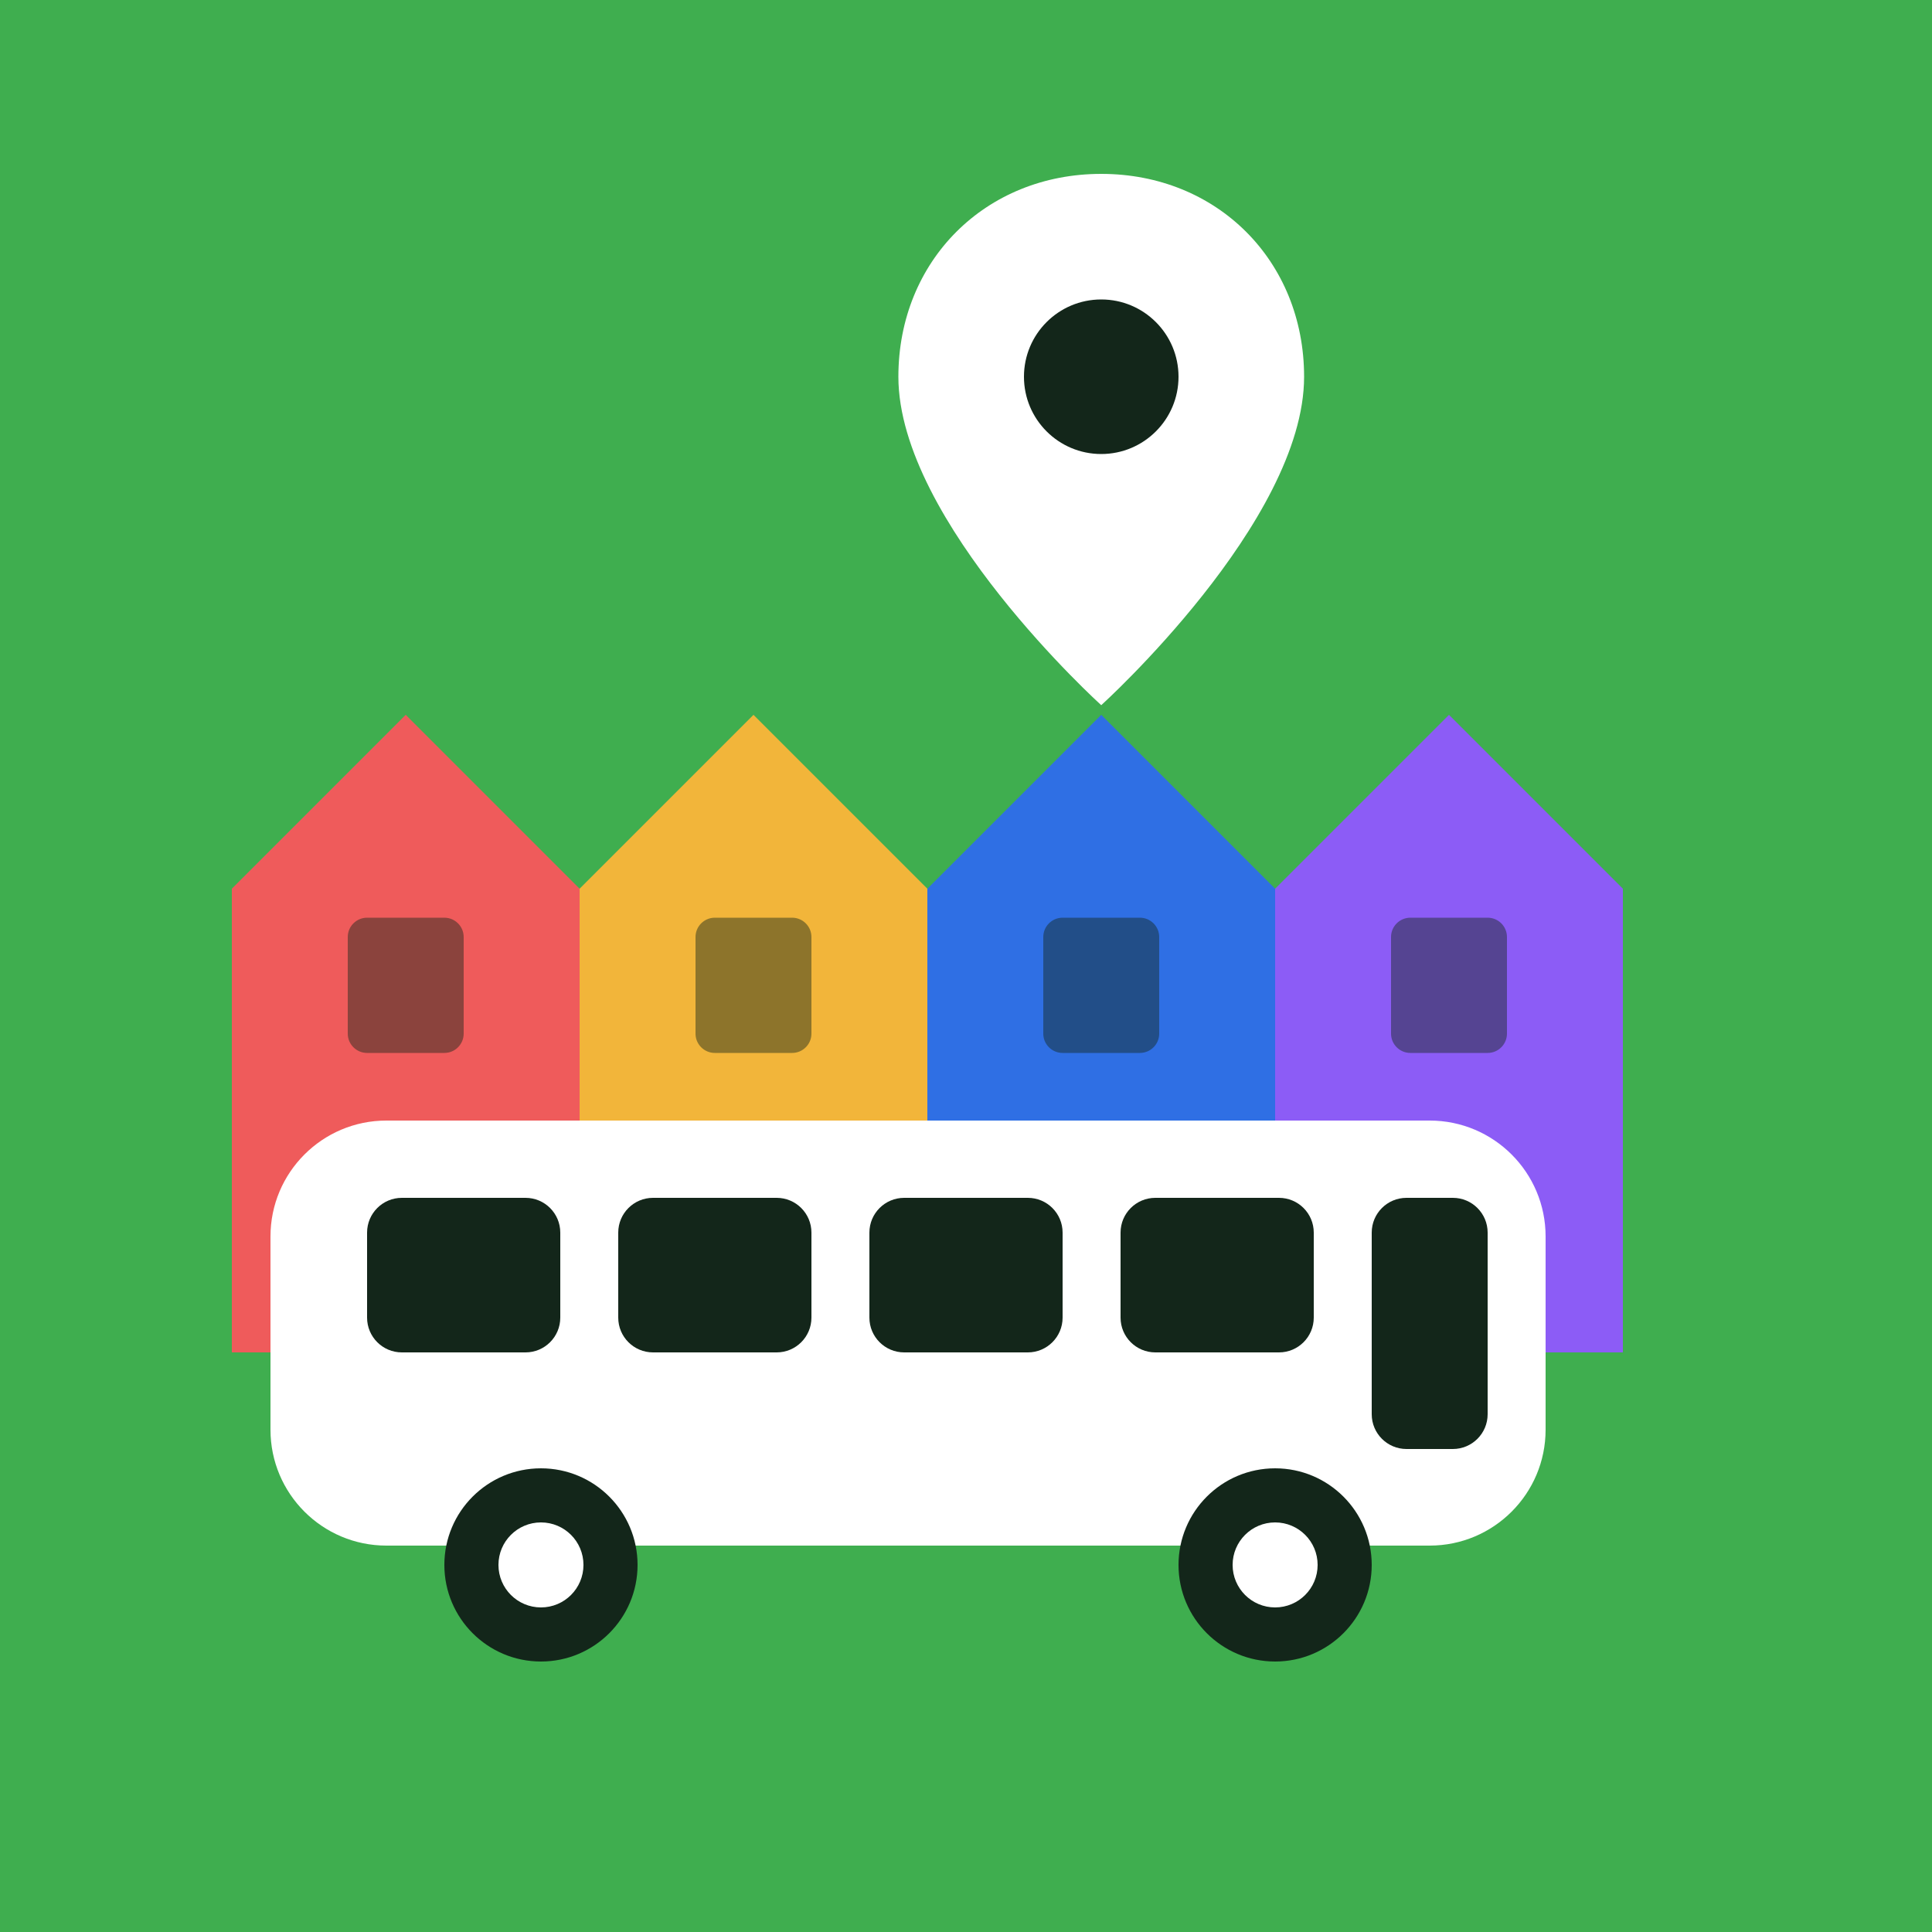
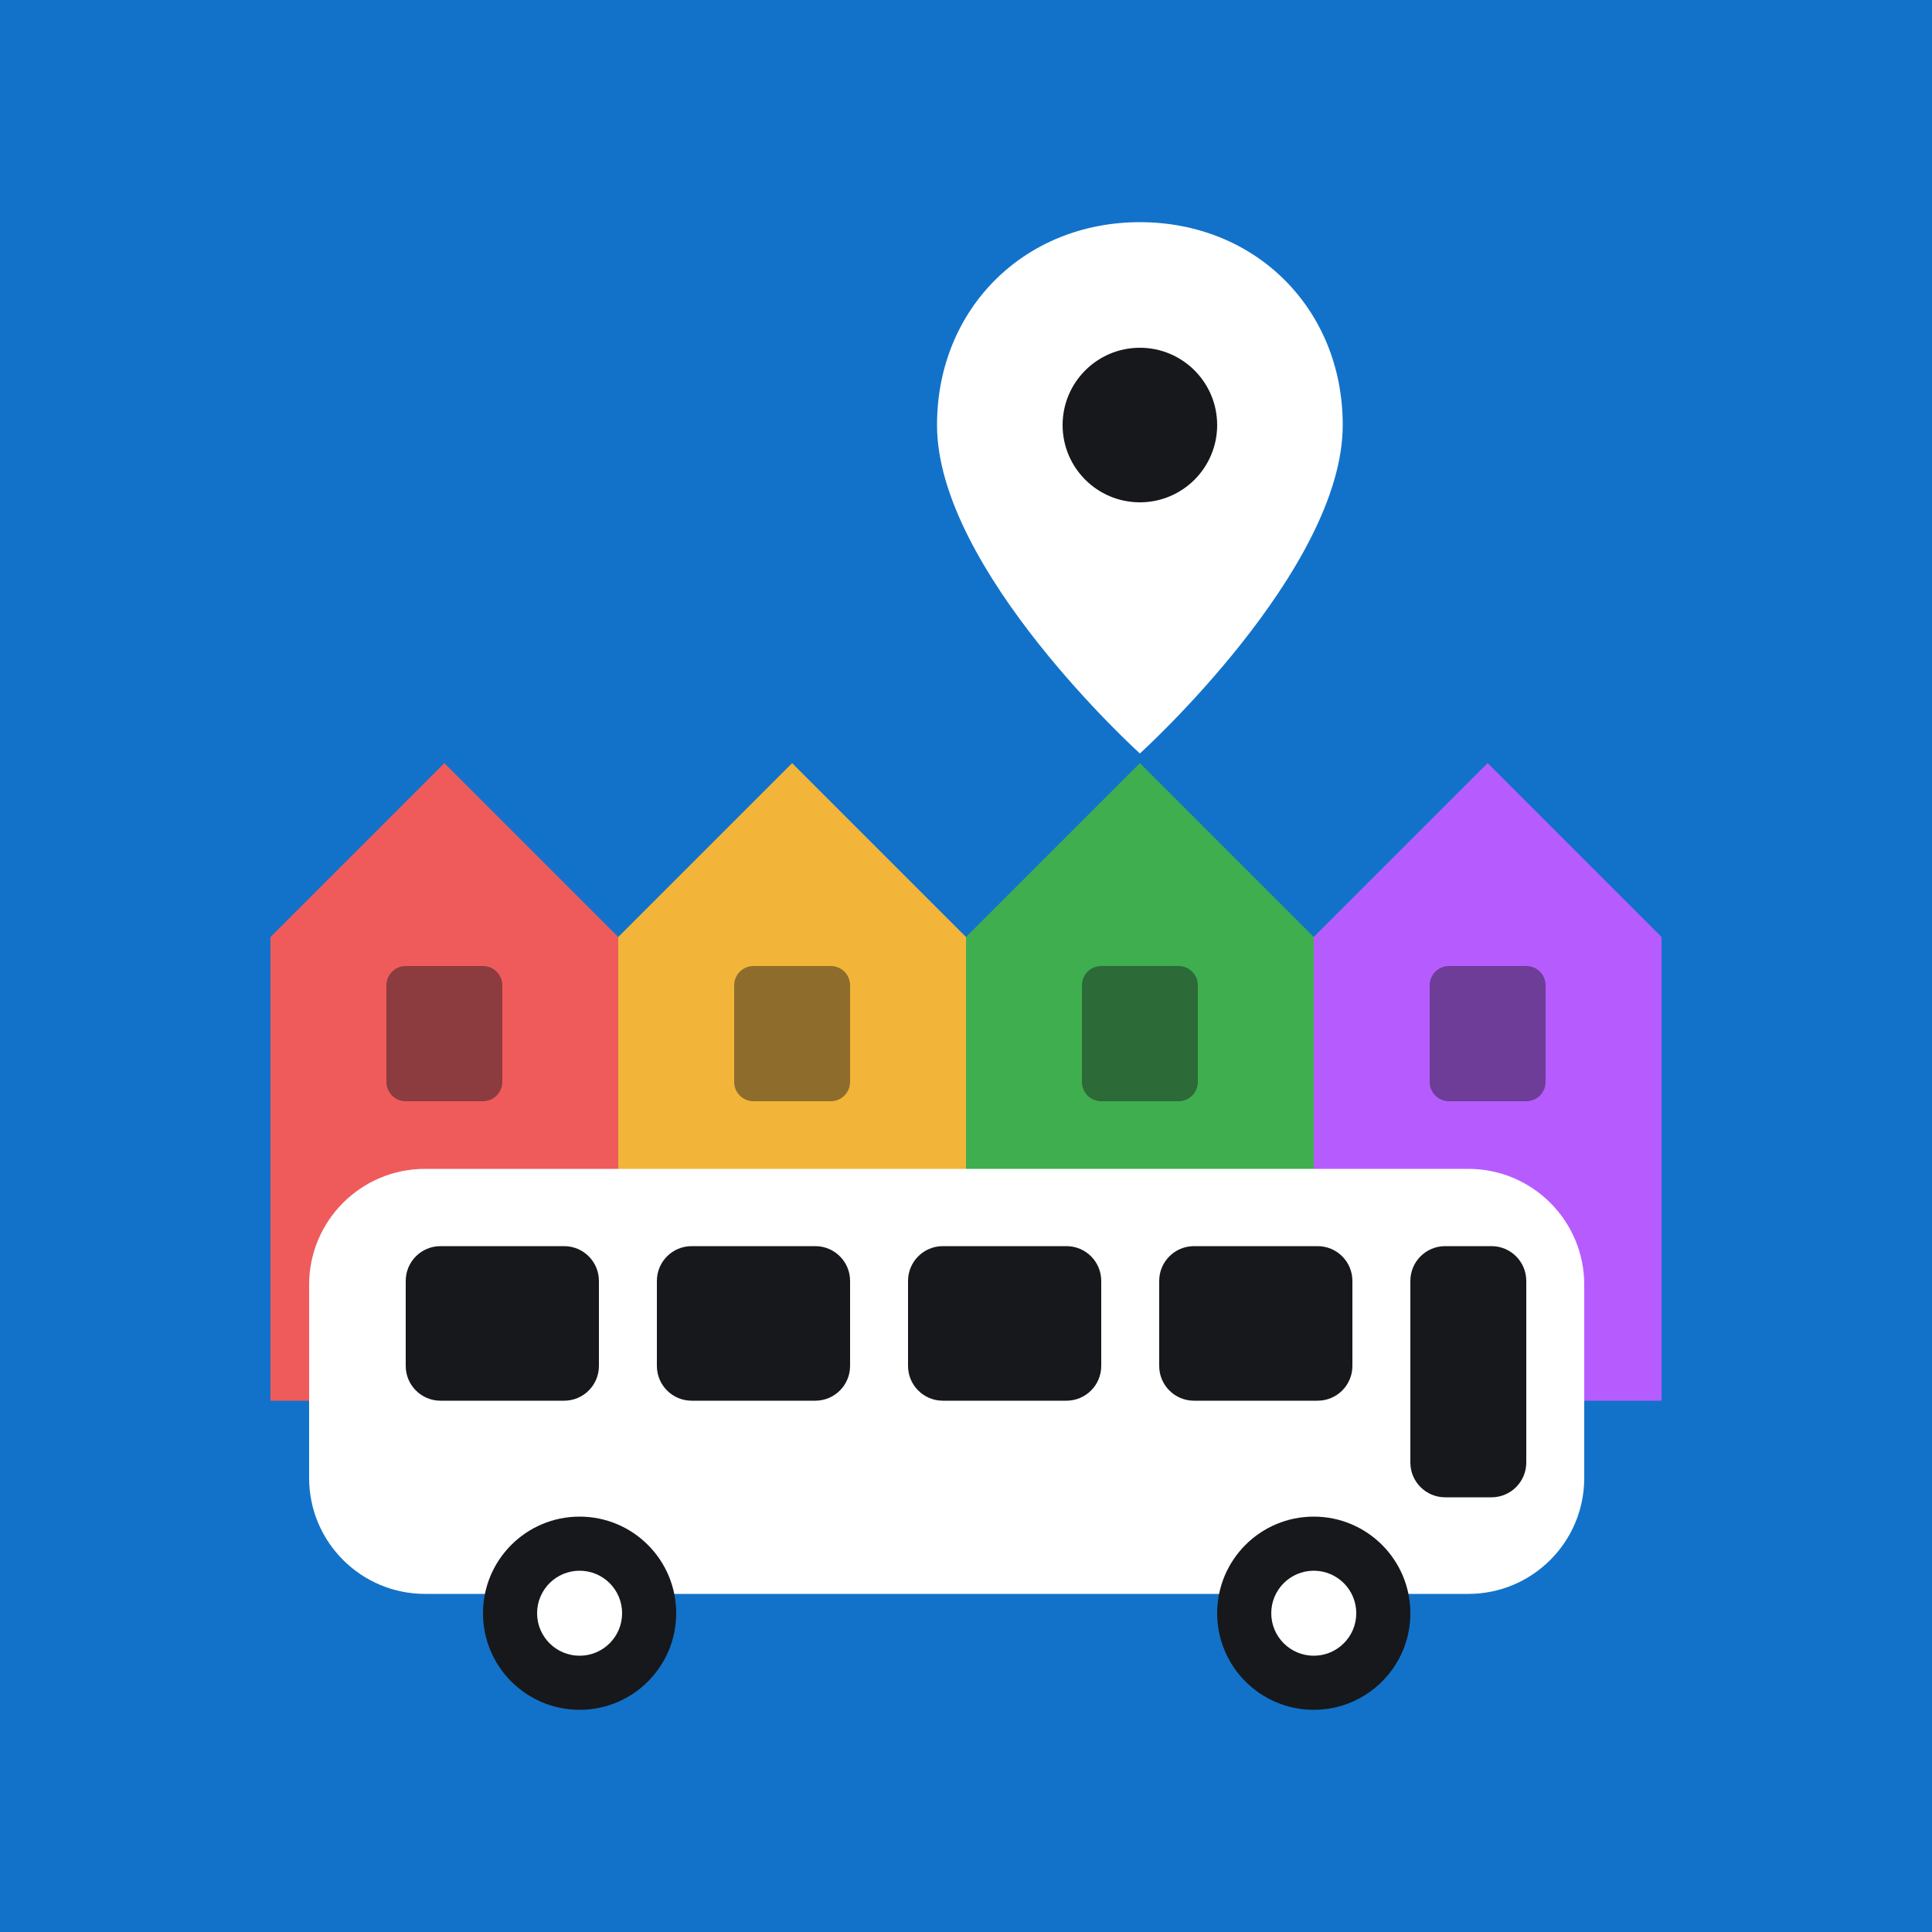
<svg xmlns="http://www.w3.org/2000/svg" viewBox="0 0 100 100">
-   <rect width="100" height="100" fill="#3FAE4F" />
-   <g id="mark">
+   <rect width="100" height="100" fill="#1272C9" />
+   <g id="mark" transform="translate(2 2.5)">
    <path d="M12 46 L21 37 L30 46 V70 H12Z" fill="#EF5B5B" />
    <path d="M30 46 L39 37 L48 46 V70 H30Z" fill="#F2B53A" />
-     <path d="M48 46 L57 37 L66 46 V70 H48Z" fill="#2F6FE4" />
-     <path d="M66 46 L75 37 L84 46 V70 H66Z" fill="#8C5CF6" />
-     <rect x="18" y="47.5" width="6" height="7" rx="1" fill="#13261A" fill-opacity=".45" />
-     <rect x="36" y="47.5" width="6" height="7" rx="1" fill="#13261A" fill-opacity=".45" />
-     <rect x="54" y="47.5" width="6" height="7" rx="1" fill="#13261A" fill-opacity=".45" />
-     <rect x="72" y="47.5" width="6" height="7" rx="1" fill="#13261A" fill-opacity=".45" />
+     <path d="M48 46 L57 37 L66 46 V70 H48Z" fill="#3FAE4F" />
+     <path d="M66 46 L75 37 L84 46 V70 H66Z" fill="#B65CFF" />
+     <rect x="18" y="47.5" width="6" height="7" rx="1" fill="#16181C" fill-opacity=".45" />
+     <rect x="36" y="47.5" width="6" height="7" rx="1" fill="#16181C" fill-opacity=".45" />
+     <rect x="54" y="47.5" width="6" height="7" rx="1" fill="#16181C" fill-opacity=".45" />
+     <rect x="72" y="47.5" width="6" height="7" rx="1" fill="#16181C" fill-opacity=".45" />
    <rect x="14" y="58" width="66" height="22" rx="6" fill="#FFFFFF" />
-     <rect x="19" y="62" width="10" height="8" rx="1.8" fill="#13261A" />
-     <rect x="32" y="62" width="10" height="8" rx="1.8" fill="#13261A" />
-     <rect x="45" y="62" width="10" height="8" rx="1.8" fill="#13261A" />
-     <rect x="58" y="62" width="10" height="8" rx="1.8" fill="#13261A" />
-     <rect x="71" y="62" width="6" height="13" rx="1.8" fill="#13261A" />
-     <circle cx="28" cy="81" r="5" fill="#13261A" />
+     <rect x="19" y="62" width="10" height="8" rx="1.8" fill="#16181C" />
+     <rect x="32" y="62" width="10" height="8" rx="1.8" fill="#16181C" />
+     <rect x="45" y="62" width="10" height="8" rx="1.8" fill="#16181C" />
+     <rect x="58" y="62" width="10" height="8" rx="1.8" fill="#16181C" />
+     <rect x="71" y="62" width="6" height="13" rx="1.8" fill="#16181C" />
+     <circle cx="28" cy="81" r="5" fill="#16181C" />
    <circle cx="28" cy="81" r="2.2" fill="#FFFFFF" />
-     <circle cx="66" cy="81" r="5" fill="#13261A" />
+     <circle cx="66" cy="81" r="5" fill="#16181C" />
    <circle cx="66" cy="81" r="2.2" fill="#FFFFFF" />
    <path d="M57 9c-6 0-10.5 4.5-10.5 10.5 0 7.5 10.5 17 10.5 17s10.5-9.5 10.5-17C67.5 13.5 63 9 57 9z" fill="#FFFFFF" />
-     <circle cx="57" cy="19.5" r="4" fill="#13261A" />
+     <circle cx="57" cy="19.5" r="4" fill="#16181C" />
  </g>
</svg>
